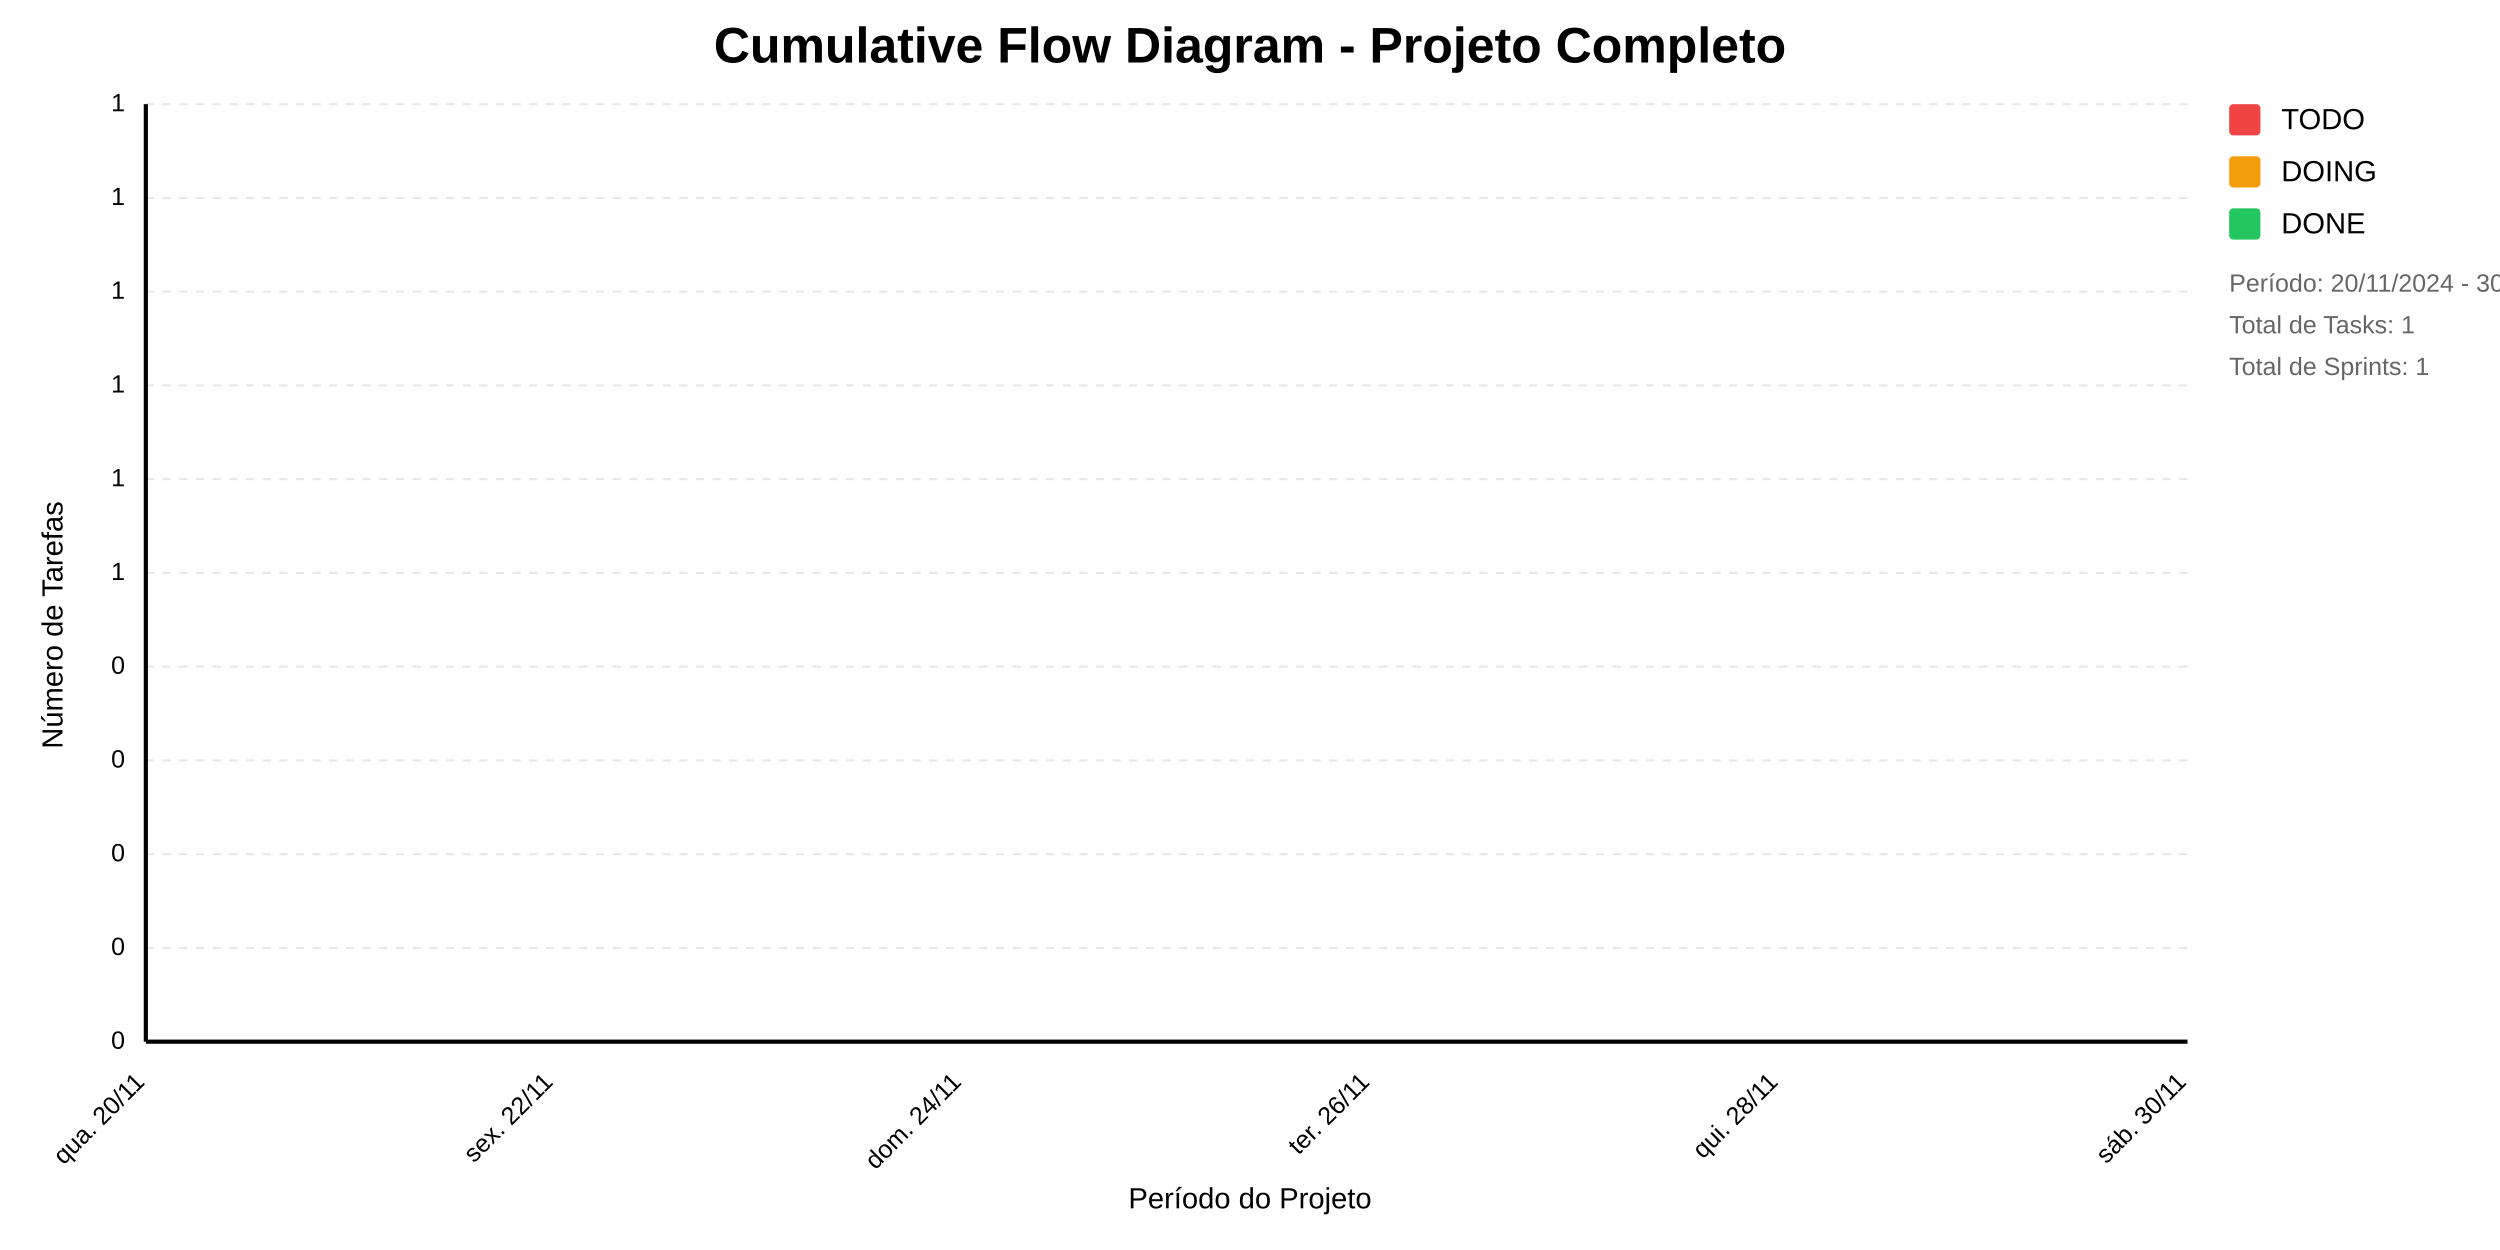
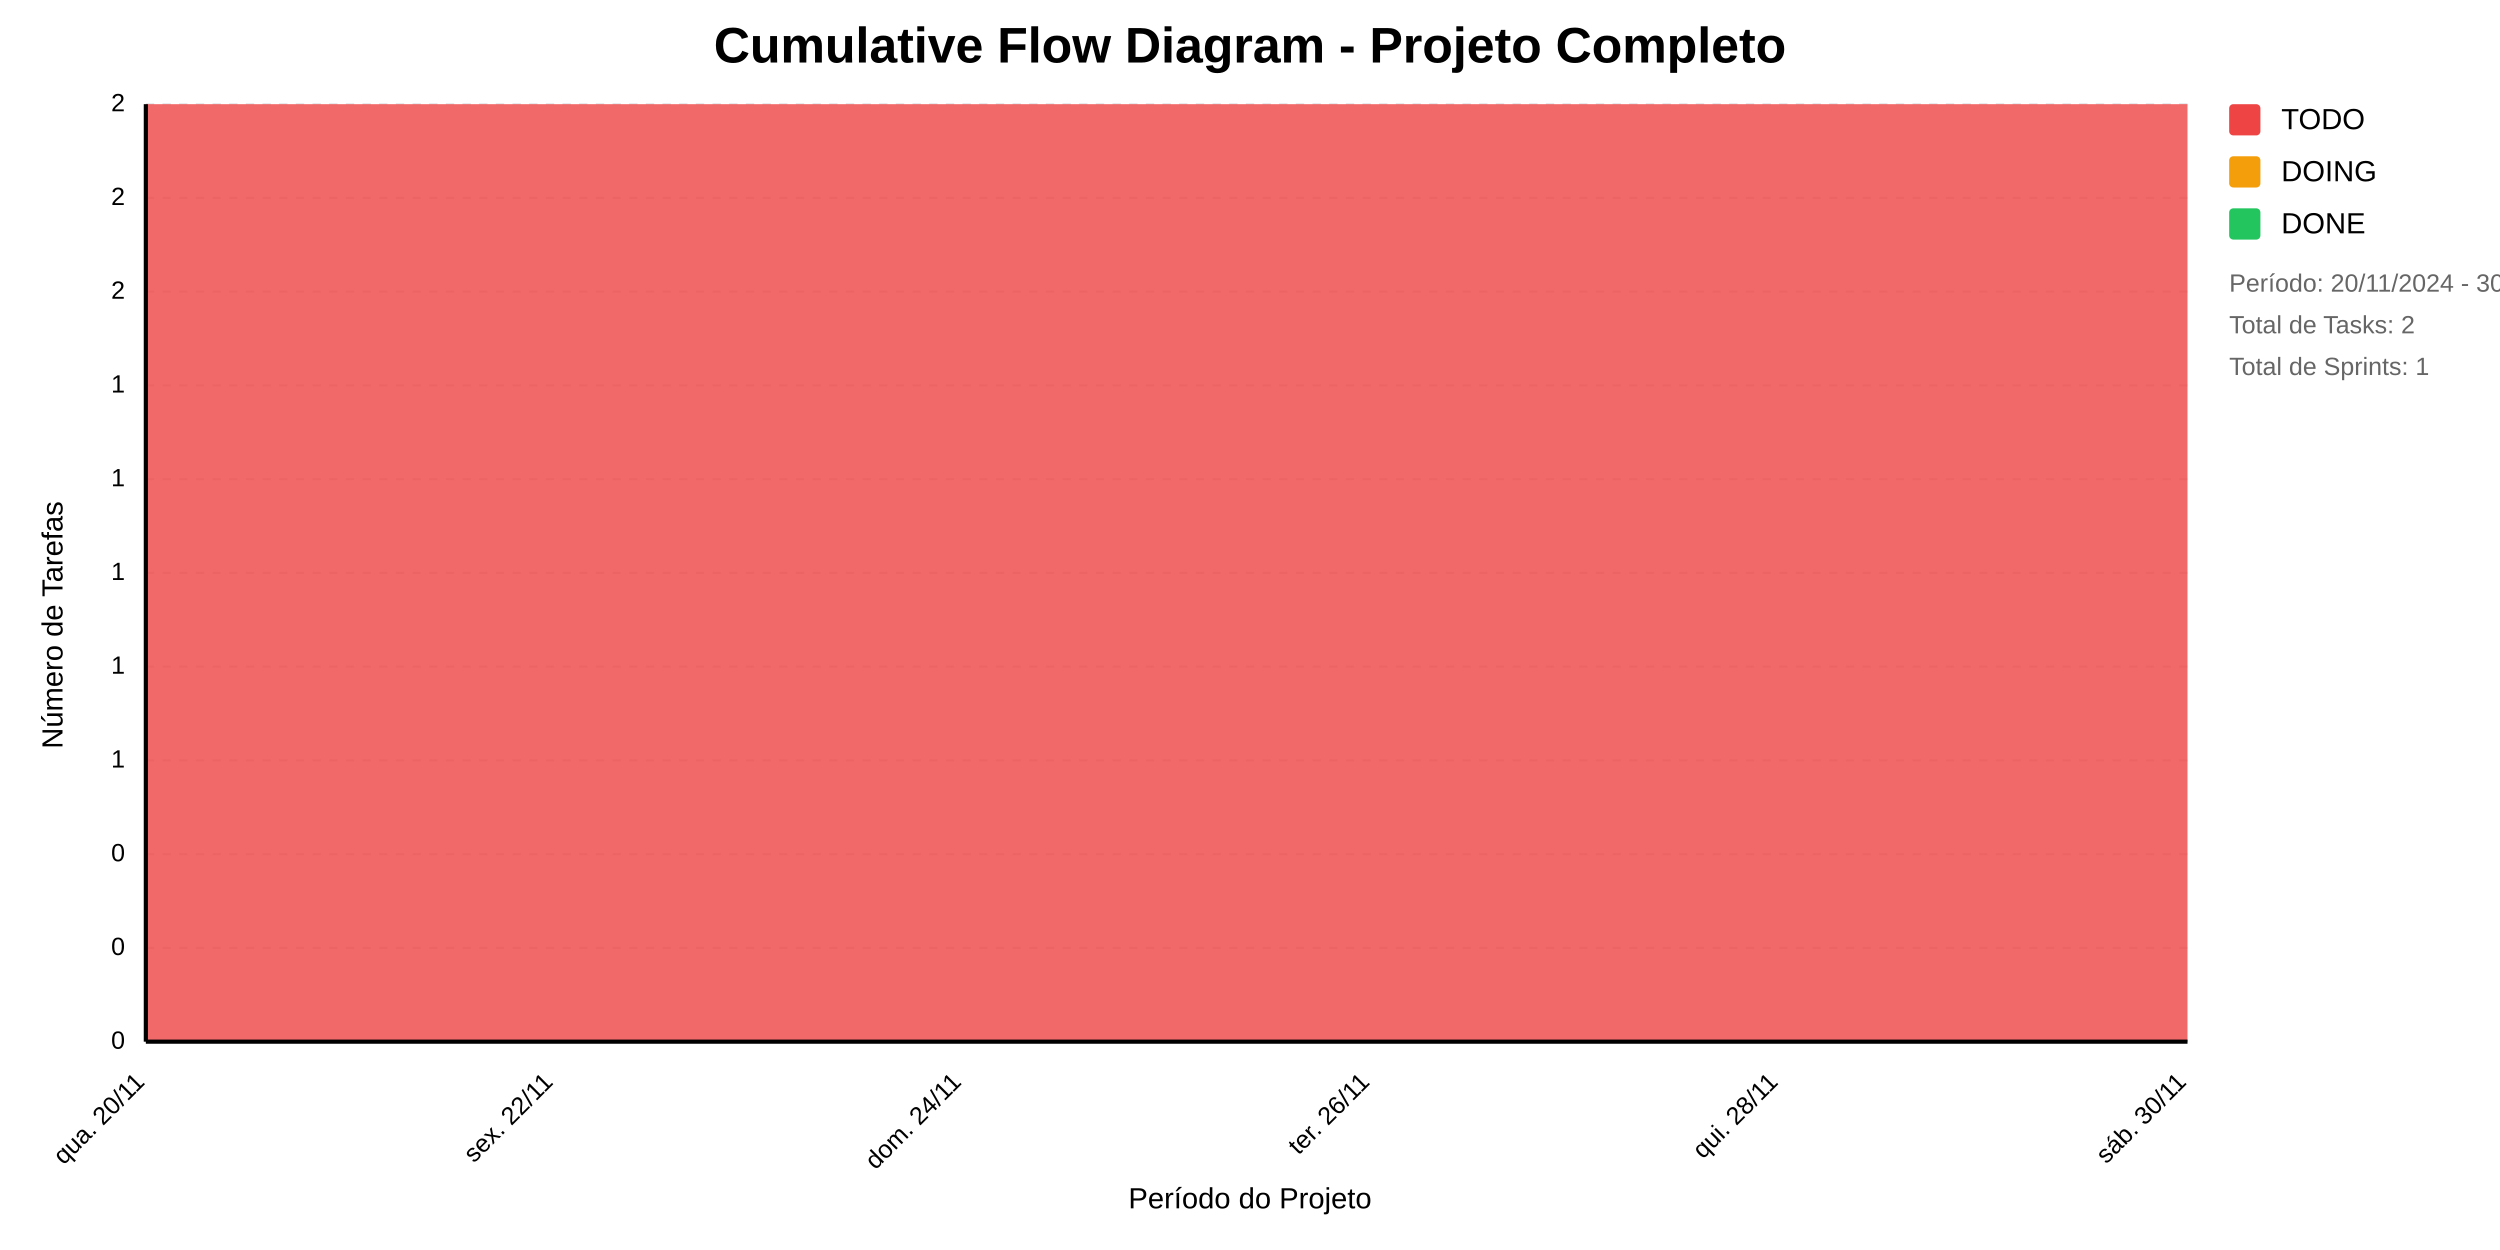
<svg xmlns="http://www.w3.org/2000/svg" viewBox="0 0 1200 600">
  <defs>
    <style>
            text { font-family: Arial, sans-serif; }
            .title { font-size: 24px; font-weight: bold; }
            .label { font-size: 14px; }
            .value { font-size: 12px; fill: #666666; }
            .axis { font-size: 12px; }
            .legend { font-size: 14px; }
          </style>
  </defs>
  <rect width="1200" height="600" fill="white" />
  <line x1="70" y1="50" x2="1050" y2="50" stroke="#e5e7eb" stroke-dasharray="4" />
-   <text x="60" y="50" text-anchor="end" class="axis" dominant-baseline="middle">1</text>
+   <text x="60" y="50" text-anchor="end" class="axis" dominant-baseline="middle">2</text>
  <line x1="70" y1="95" x2="1050" y2="95" stroke="#e5e7eb" stroke-dasharray="4" />
-   <text x="60" y="95" text-anchor="end" class="axis" dominant-baseline="middle">1</text>
+   <text x="60" y="95" text-anchor="end" class="axis" dominant-baseline="middle">2</text>
  <line x1="70" y1="140" x2="1050" y2="140" stroke="#e5e7eb" stroke-dasharray="4" />
-   <text x="60" y="140" text-anchor="end" class="axis" dominant-baseline="middle">1</text>
+   <text x="60" y="140" text-anchor="end" class="axis" dominant-baseline="middle">2</text>
  <line x1="70" y1="185" x2="1050" y2="185" stroke="#e5e7eb" stroke-dasharray="4" />
  <text x="60" y="185" text-anchor="end" class="axis" dominant-baseline="middle">1</text>
  <line x1="70" y1="230" x2="1050" y2="230" stroke="#e5e7eb" stroke-dasharray="4" />
  <text x="60" y="230" text-anchor="end" class="axis" dominant-baseline="middle">1</text>
  <line x1="70" y1="275" x2="1050" y2="275" stroke="#e5e7eb" stroke-dasharray="4" />
  <text x="60" y="275" text-anchor="end" class="axis" dominant-baseline="middle">1</text>
  <line x1="70" y1="320" x2="1050" y2="320" stroke="#e5e7eb" stroke-dasharray="4" />
-   <text x="60" y="320" text-anchor="end" class="axis" dominant-baseline="middle">0</text>
+   <text x="60" y="320" text-anchor="end" class="axis" dominant-baseline="middle">1</text>
  <line x1="70" y1="365" x2="1050" y2="365" stroke="#e5e7eb" stroke-dasharray="4" />
-   <text x="60" y="365" text-anchor="end" class="axis" dominant-baseline="middle">0</text>
+   <text x="60" y="365" text-anchor="end" class="axis" dominant-baseline="middle">1</text>
  <line x1="70" y1="410" x2="1050" y2="410" stroke="#e5e7eb" stroke-dasharray="4" />
  <text x="60" y="410" text-anchor="end" class="axis" dominant-baseline="middle">0</text>
  <line x1="70" y1="455" x2="1050" y2="455" stroke="#e5e7eb" stroke-dasharray="4" />
  <text x="60" y="455" text-anchor="end" class="axis" dominant-baseline="middle">0</text>
  <line x1="70" y1="500" x2="1050" y2="500" stroke="#e5e7eb" stroke-dasharray="4" />
  <text x="60" y="500" text-anchor="end" class="axis" dominant-baseline="middle">0</text>
-   <path d="M70,500 L168,500 L266,500 L364,500 L462,500 L560,500 L658,500 L756,500 L854,500 L952,500 L1050,500 L1050,500 L952,500 L854,500 L756,500 L658,500 L560,500 L462,500 L364,500 L266,500 L168,500 L70,500 Z" fill="#ef4444" opacity="0.8" />
+   <path d="M70,50 L168,50 L266,50 L364,50 L462,50 L560,50 L658,50 L756,50 L854,50 L952,50 L1050,50 L1050,500 L952,500 L854,500 L756,500 L658,500 L560,500 L462,500 L364,500 L266,500 L168,500 L70,500 Z" fill="#ef4444" opacity="0.8" />
  <path d="M70,500 L168,500 L266,500 L364,500 L462,500 L560,500 L658,500 L756,500 L854,500 L952,500 L1050,500 L1050,500 L952,500 L854,500 L756,500 L658,500 L560,500 L462,500 L364,500 L266,500 L168,500 L70,500 Z" fill="#f59e0b" opacity="0.8" />
  <path d="M70,500 L168,500 L266,500 L364,500 L462,500 L560,500 L658,500 L756,500 L854,500 L952,500 L1050,500 L1050,500 L952,500 L854,500 L756,500 L658,500 L560,500 L462,500 L364,500 L266,500 L168,500 L70,500 Z" fill="#22c55e" opacity="0.8" />
  <line x1="70" y1="50" x2="70" y2="500" stroke="black" stroke-width="2" />
  <line x1="70" y1="500" x2="1050" y2="500" stroke="black" stroke-width="2" />
  <text transform="rotate(-45 70 520)" x="70" y="520" text-anchor="end" class="axis">qua. 20/11</text>
  <text transform="rotate(-45 266 520)" x="266" y="520" text-anchor="end" class="axis">sex. 22/11</text>
  <text transform="rotate(-45 462 520)" x="462" y="520" text-anchor="end" class="axis">dom. 24/11</text>
  <text transform="rotate(-45 658 520)" x="658" y="520" text-anchor="end" class="axis">ter. 26/11</text>
  <text transform="rotate(-45 854 520)" x="854" y="520" text-anchor="end" class="axis">qui. 28/11</text>
  <text transform="rotate(-45 1050 520)" x="1050" y="520" text-anchor="end" class="axis">sáb. 30/11</text>
  <text transform="rotate(-90 30 300)" x="30" y="300" text-anchor="middle" class="label">Número de Tarefas</text>
  <text x="600" y="580" text-anchor="middle" class="label">Período do Projeto</text>
  <text x="600" y="30" text-anchor="middle" class="title">Cumulative Flow Diagram - Projeto Completo</text>
  <g transform="translate(1070, 50)">
    <rect width="15" height="15" fill="#ef4444" rx="2" />
    <text x="25" y="12" class="legend">TODO</text>
    <rect y="25" width="15" height="15" fill="#f59e0b" rx="2" />
    <text x="25" y="37" class="legend">DOING</text>
    <rect y="50" width="15" height="15" fill="#22c55e" rx="2" />
    <text x="25" y="62" class="legend">DONE</text>
    <text x="0" y="90" class="value">
            Período: 20/11/2024 - 
            30/11/2024
          </text>
    <text x="0" y="110" class="value">
-             Total de Tasks: 1
+             Total de Tasks: 2
          </text>
    <text x="0" y="130" class="value">
            Total de Sprints: 1
          </text>
  </g>
</svg>
